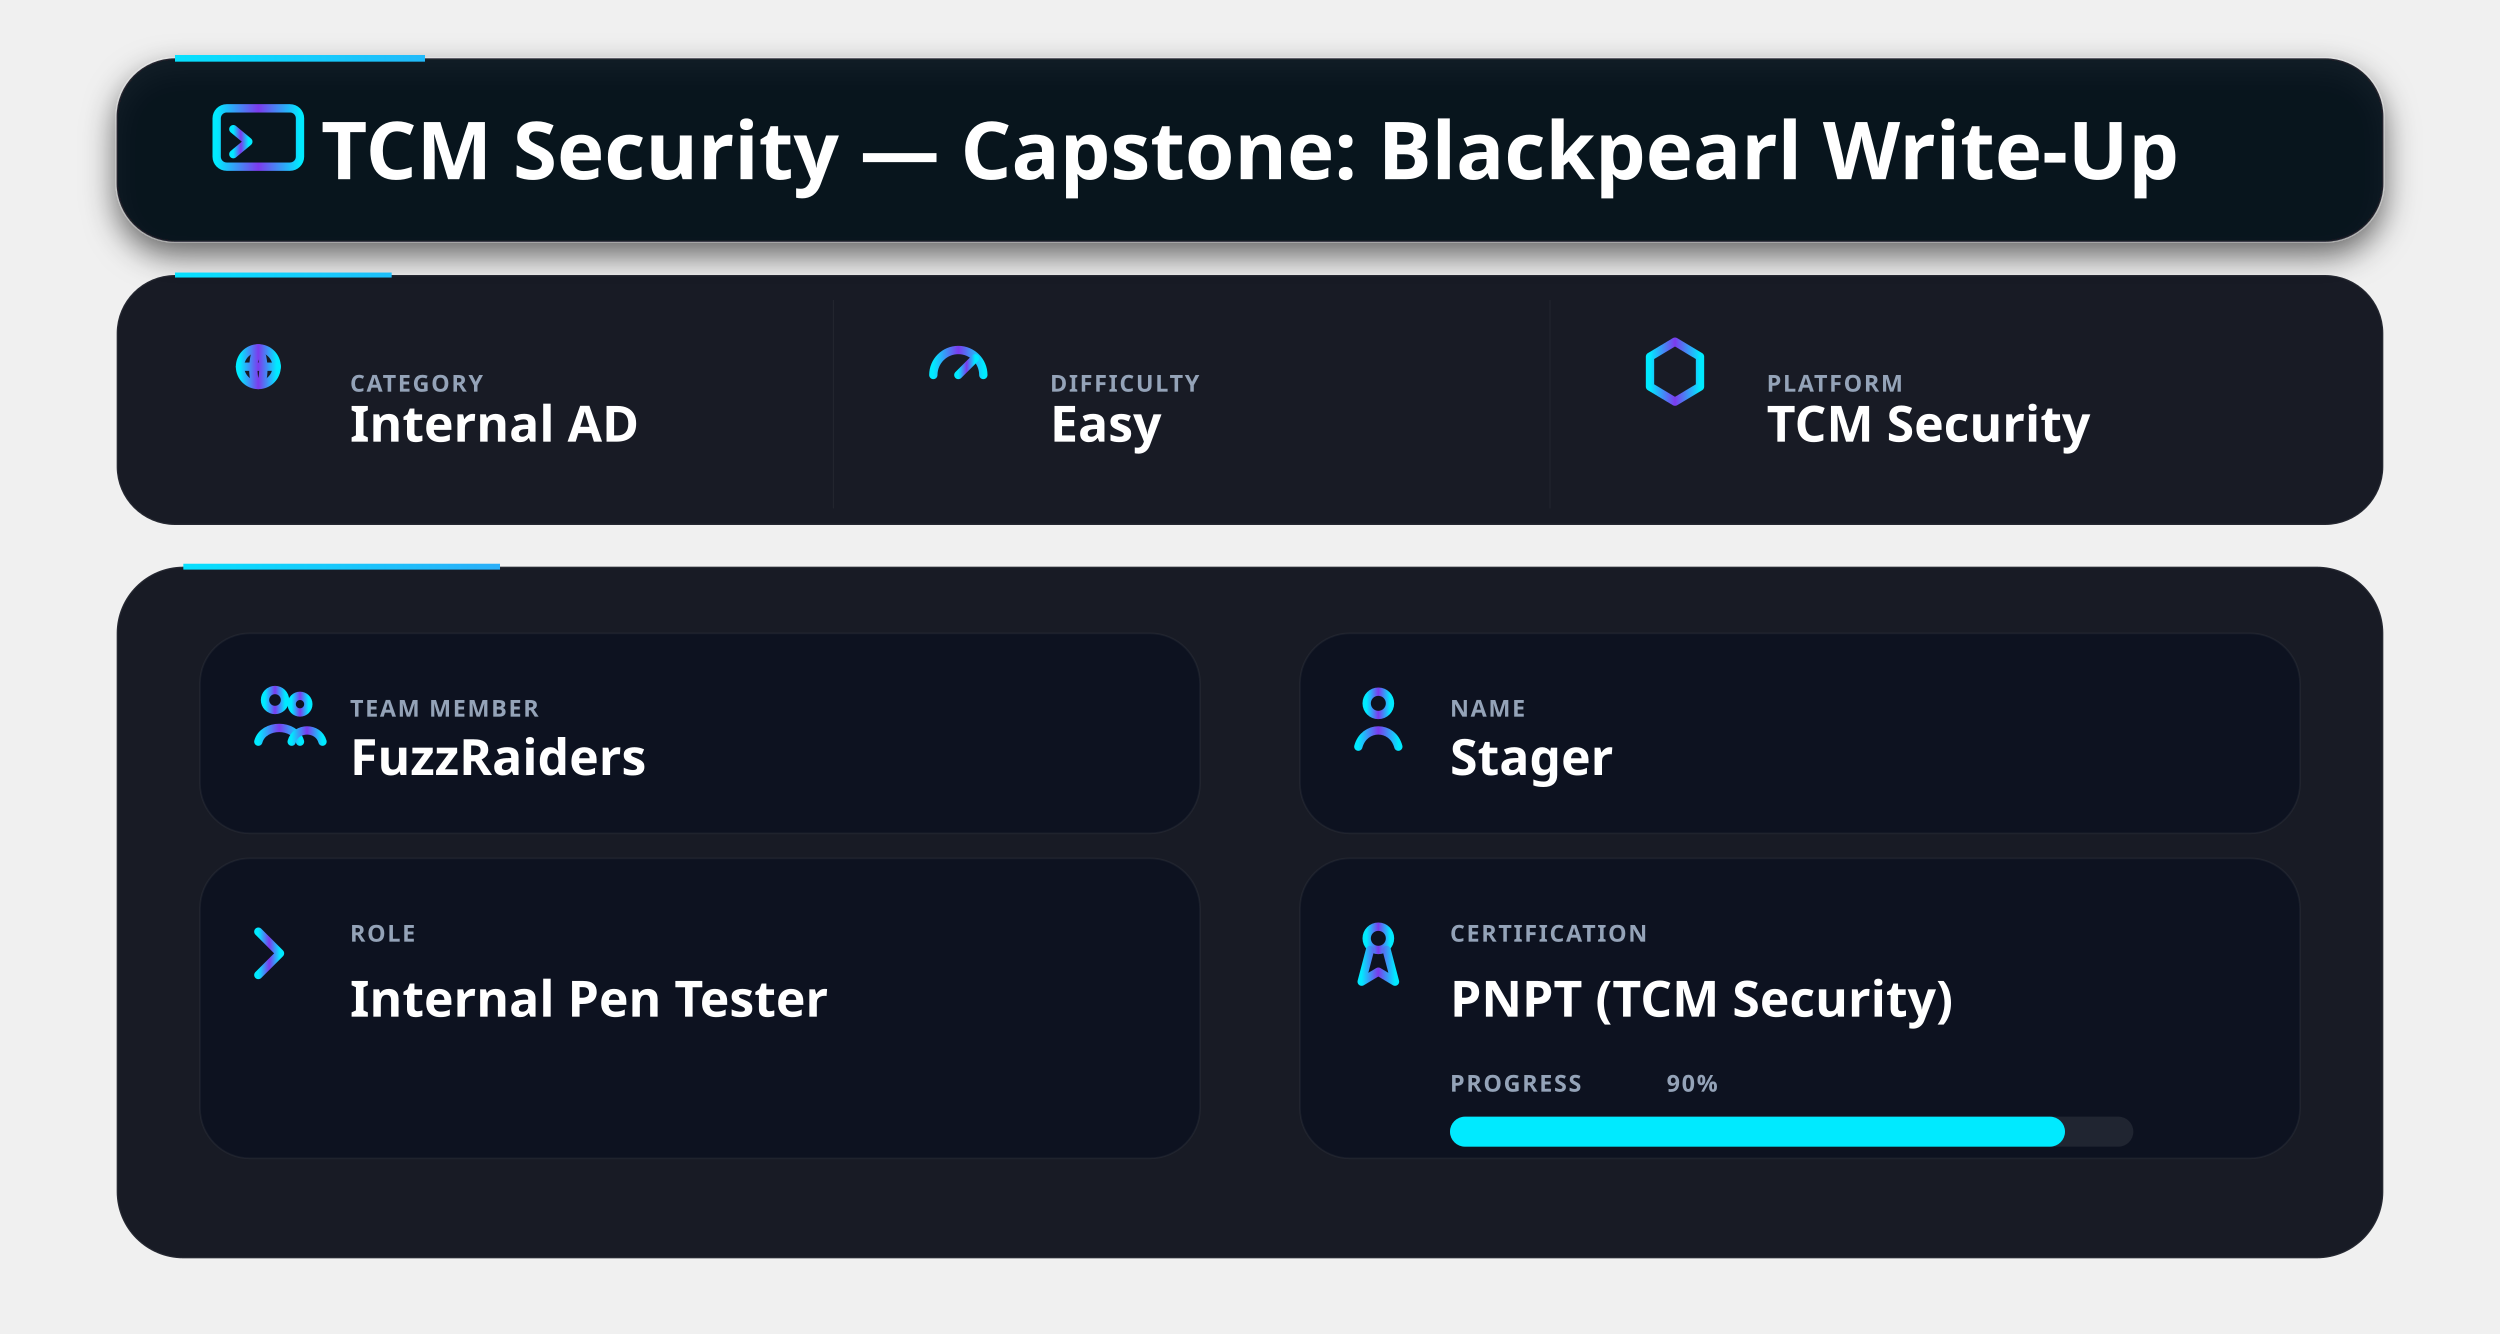
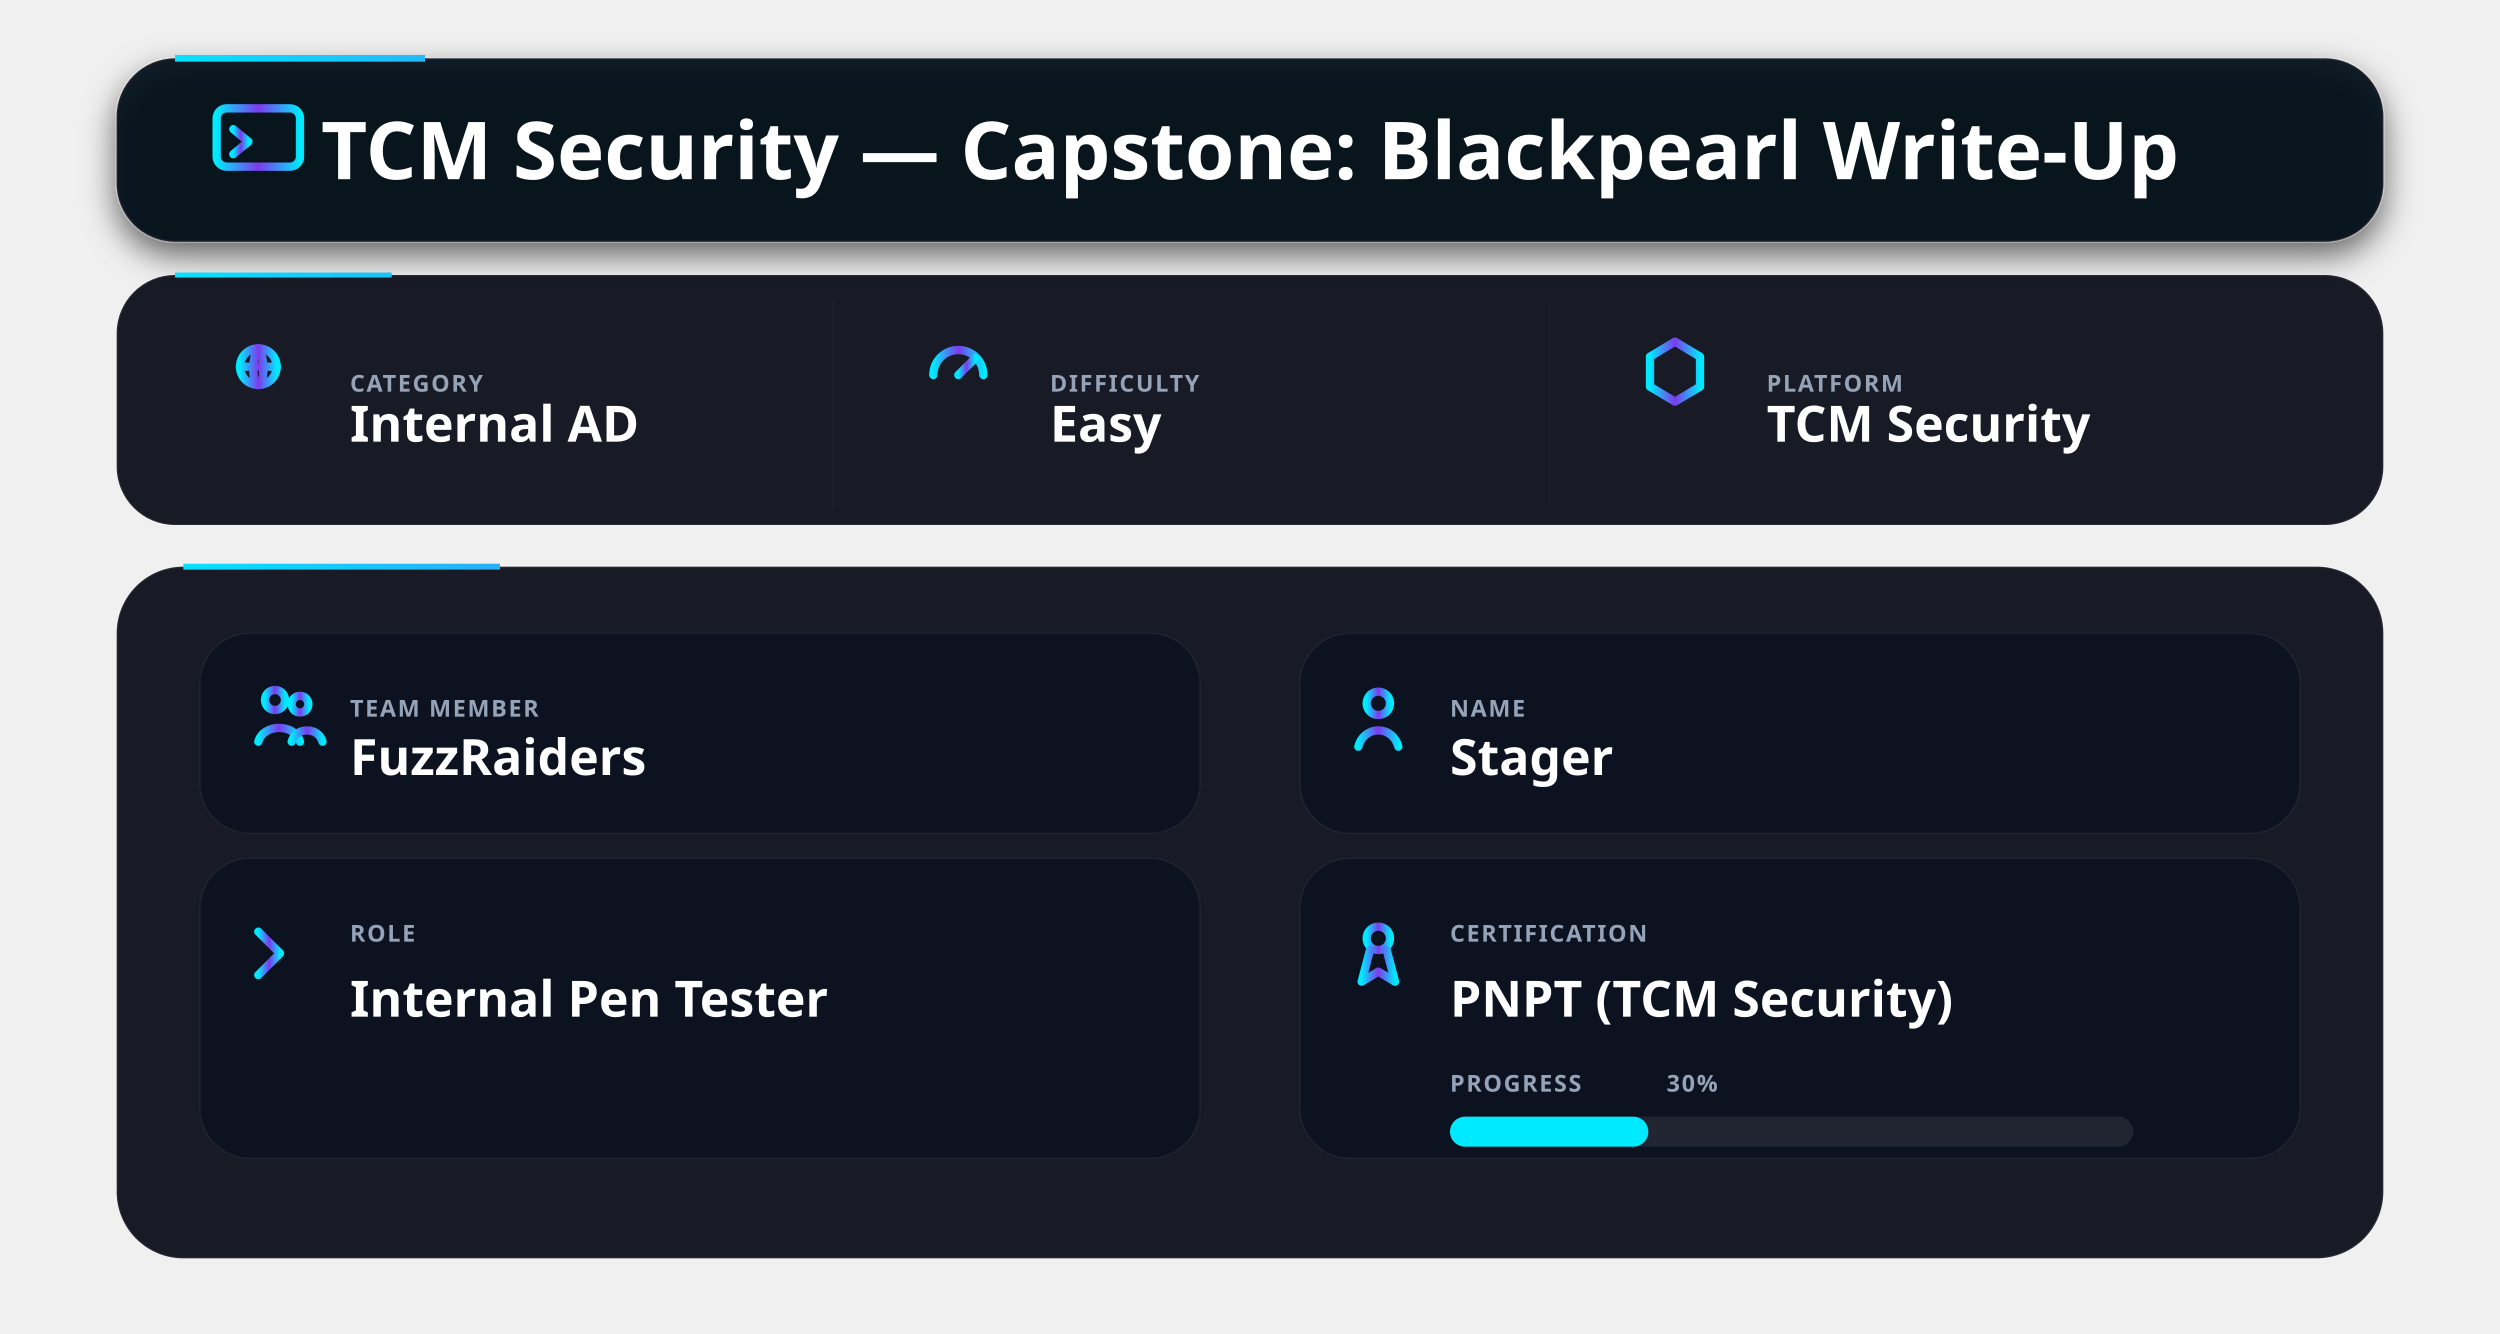
<svg xmlns="http://www.w3.org/2000/svg" width="3000" height="1600" viewBox="0 0 3000 1600">
  <defs>
    <linearGradient id="accent" x1="0" y1="0" x2="1" y2="0">
      <stop offset="0%" stop-color="#00eaff" />
      <stop offset="50%" stop-color="#7c3aed" />
      <stop offset="100%" stop-color="#00eaff" />
      <animate attributeName="x1" values="0;1;0" dur="7s" repeatCount="indefinite" />
      <animate attributeName="x2" values="1;0;1" dur="7s" repeatCount="indefinite" />
    </linearGradient>
    <linearGradient id="progressGrad" x1="-600" y1="0" x2="600" y2="0" gradientUnits="userSpaceOnUse">
      <stop offset="0%" stop-color="#7c3aed" />
      <stop offset="100%" stop-color="#00eaff" />
      <animate attributeName="x1" values="-600;600" dur="3s" repeatCount="indefinite" />
      <animate attributeName="x2" values="600;1800" dur="3s" repeatCount="indefinite" />
    </linearGradient>
    <filter id="shadow" x="-30%" y="-30%" width="160%" height="160%">
      <feDropShadow dx="0" dy="16" stdDeviation="20" flood-color="#000" flood-opacity="0.65" />
    </filter>
    <style>
      .panel { fill:#060914; fill-opacity:0.92; stroke:#ffffff; stroke-opacity:0.06; stroke-width:3; }
      .box { fill:#0c1220; fill-opacity:0.88; stroke:#ffffff; stroke-opacity:0.05; stroke-width:2; }

      .title { font:900 96px ui-monospace; fill:#ffffff; }
      .label { font:900 28px ui-monospace; fill:#94a3b8; letter-spacing:2px; }
      .value { font:900 60px ui-monospace; fill:#ffffff; }

      .icon { fill:none; stroke:url(#accent); stroke-width:10; stroke-linecap:round; stroke-linejoin:round; }
    </style>
  </defs>
  <g filter="url(#shadow)">
    <rect x="140" y="70" width="2720" height="220" rx="70" class="panel" />
  </g>
  <rect x="140" y="70" width="2720" height="220" rx="70" fill="none" stroke="url(#accent)" stroke-width="8" stroke-dasharray="300 9000">
    <animate attributeName="stroke-dashoffset" values="0;-9300" dur="3.2s" repeatCount="indefinite" />
  </rect>
  <g transform="translate(260,130)">
    <rect x="0" y="0" width="100" height="70" rx="12" class="icon" />
    <path d="M20 25l18 15-18 15" class="icon" />
    <path d="M50 50h25" class="icon" />
  </g>
  <text x="1500" y="215" text-anchor="middle" class="title">
  TCM Security — Capstone: Blackpearl Write-Up
  </text>
  <rect x="140" y="330" width="2720" height="300" rx="70" class="panel" />
  <rect x="140" y="330" width="2720" height="300" rx="70" fill="none" stroke="url(#accent)" stroke-width="6" stroke-dasharray="260 8500">
    <animate attributeName="stroke-dashoffset" values="0;-8760" dur="4s" repeatCount="indefinite" />
  </rect>
  <line x1="1000" y1="360" x2="1000" y2="610" stroke="#ffffff" stroke-opacity="0.06" />
  <line x1="1860" y1="360" x2="1860" y2="610" stroke="#ffffff" stroke-opacity="0.06" />
  <g transform="translate(280,410)">
    <circle cx="30" cy="30" r="22" class="icon" />
    <path d="M8 30h44M30 8c8 8 8 44 0 44M30 8c-8 8-8 44 0 44" class="icon" />
  </g>
  <text x="420" y="470" class="label">CATEGORY</text>
  <text x="420" y="530" class="value">Internal AD</text>
  <g transform="translate(1120,410)">
    <path d="M0 40a30 30 0 0 1 60 0" class="icon" />
    <path d="M30 40l20-20" class="icon" />
  </g>
  <text x="1260" y="470" class="label">DIFFICULTY</text>
  <text x="1260" y="530" class="value">Easy</text>
  <g transform="translate(1980,410)">
    <path d="M30 0l30 18v36L30 72 0 54V18z" class="icon" />
  </g>
  <text x="2120" y="470" class="label">PLATFORM</text>
  <text x="2120" y="530" class="value">TCM Security</text>
  <rect x="140" y="680" width="2720" height="830" rx="80" class="panel" />
  <rect x="140" y="680" width="2720" height="830" rx="80" fill="none" stroke="url(#accent)" stroke-width="7" stroke-dasharray="380 13000">
    <animate attributeName="stroke-dashoffset" values="0;-13400" dur="5s" repeatCount="indefinite" />
  </rect>
  <rect x="240" y="760" width="1200" height="240" rx="60" class="box" />
  <rect x="1560" y="760" width="1200" height="240" rx="60" class="box" />
  <rect x="240" y="1030" width="1200" height="360" rx="60" class="box" />
  <rect x="1560" y="1030" width="1200" height="360" rx="60" class="box" />
  <g transform="translate(300,820)">
    <circle cx="30" cy="20" r="12" class="icon" />
    <circle cx="60" cy="25" r="10" class="icon" />
    <path d="M10 70c6-22 44-22 50 0" class="icon" />
    <path d="M50 70c5-18 32-18 37 0" class="icon" />
  </g>
  <text x="420" y="860" class="label">TEAM MEMBER</text>
  <text x="420" y="930" class="value">FuzzRaiders</text>
  <g transform="translate(1620,820)">
    <circle cx="34" cy="24" r="14" class="icon" />
    <path d="M10 76c7-26 41-26 48 0" class="icon" />
  </g>
  <text x="1740" y="860" class="label">NAME</text>
  <text x="1740" y="930" class="value">Stager</text>
  <g transform="translate(300,1100)">
    <path d="M10 18l26 26-26 26" class="icon" />
    <path d="M46 70h46" class="icon" />
  </g>
  <text x="420" y="1130" class="label">ROLE</text>
  <text x="420" y="1220" class="value">Internal Pen Tester</text>
  <g transform="translate(1620,1100)">
    <circle cx="34" cy="26" r="14" class="icon" />
    <path d="M24 40l-10 38 20-12 20 12-10-38" class="icon" />
  </g>
  <text x="1740" y="1130" class="label">CERTIFICATION</text>
  <text x="1740" y="1220" class="value">PNPT (TCM Security)</text>
  <text x="1740" y="1310" class="label">PROGRESS</text>
-   <text x="2000" y="1310" class="label">90%</text>
+   <text x="2000" y="1310" class="label">30%</text>
  <rect x="1740" y="1340" width="820" height="36" rx="18" fill="#ffffff" fill-opacity="0.08" />
-   <rect x="1740" y="1340" width="738" height="36" rx="18" fill="url(#progressGrad)">
+   <rect x="1740" y="1340" width="238" height="36" rx="18" fill="url(#progressGrad)">
    <animate attributeName="fill-opacity" values="0.6;1;0.6" dur="2s" repeatCount="indefinite" />
  </rect>
</svg>
